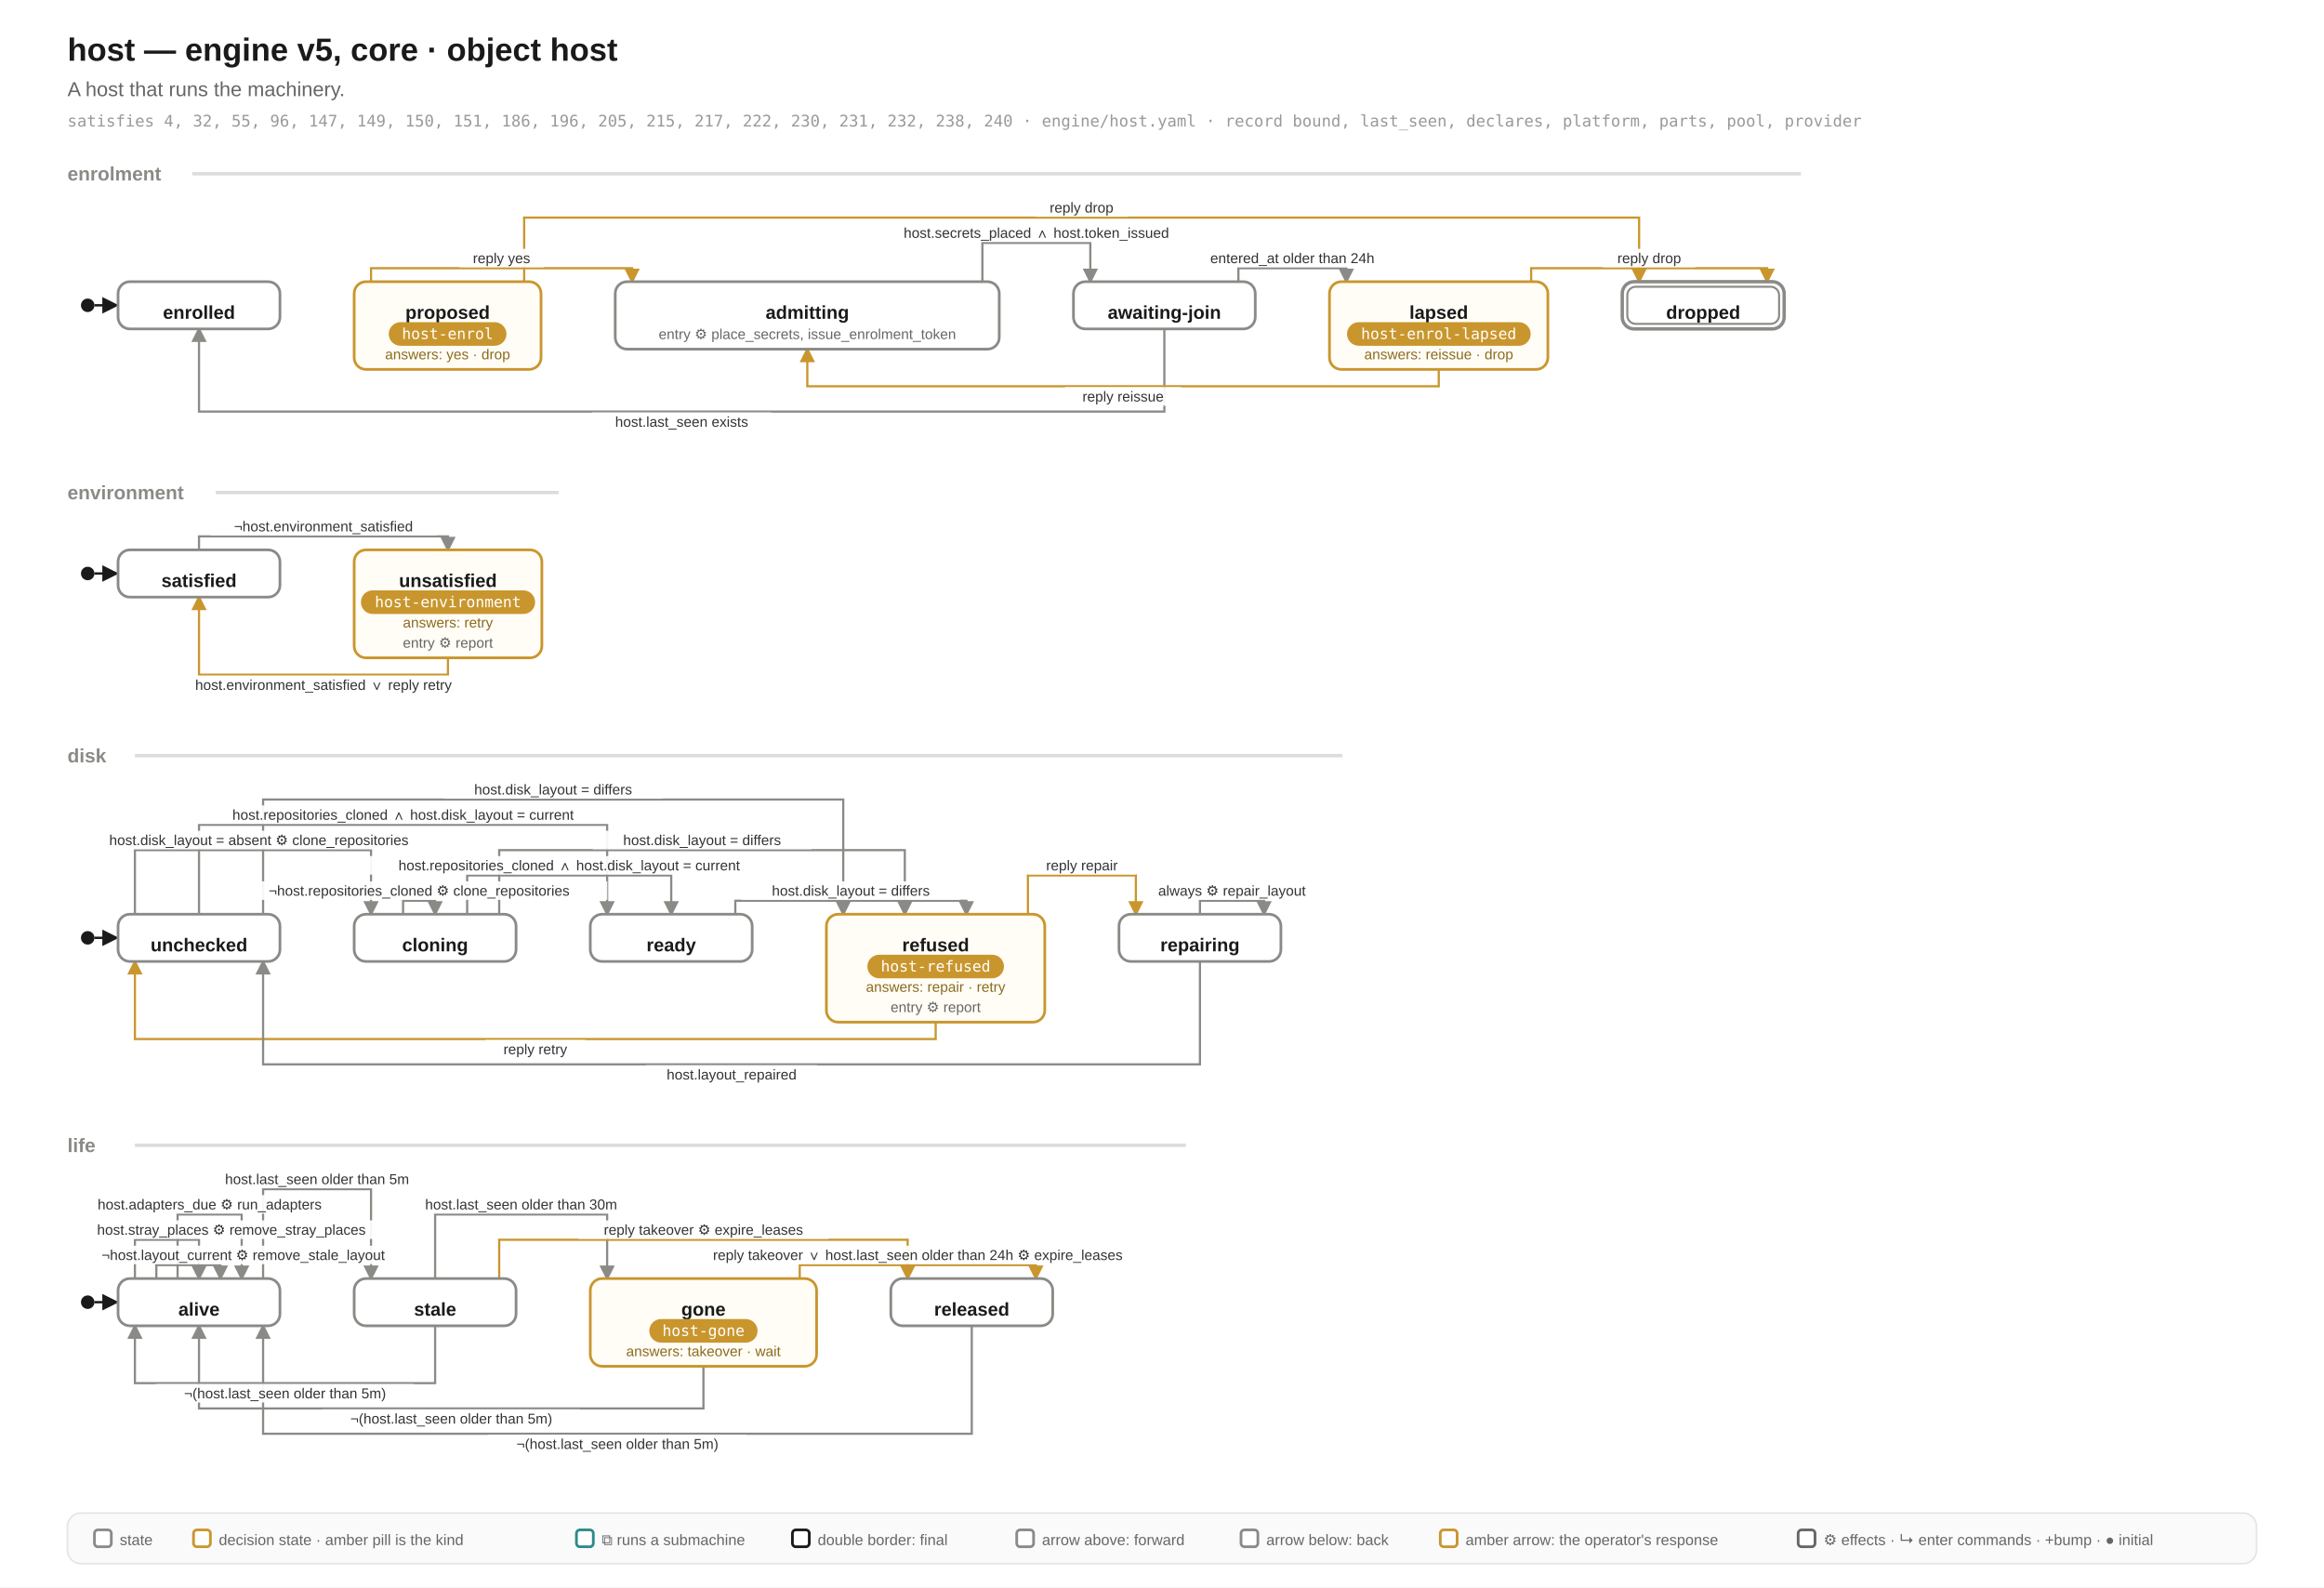
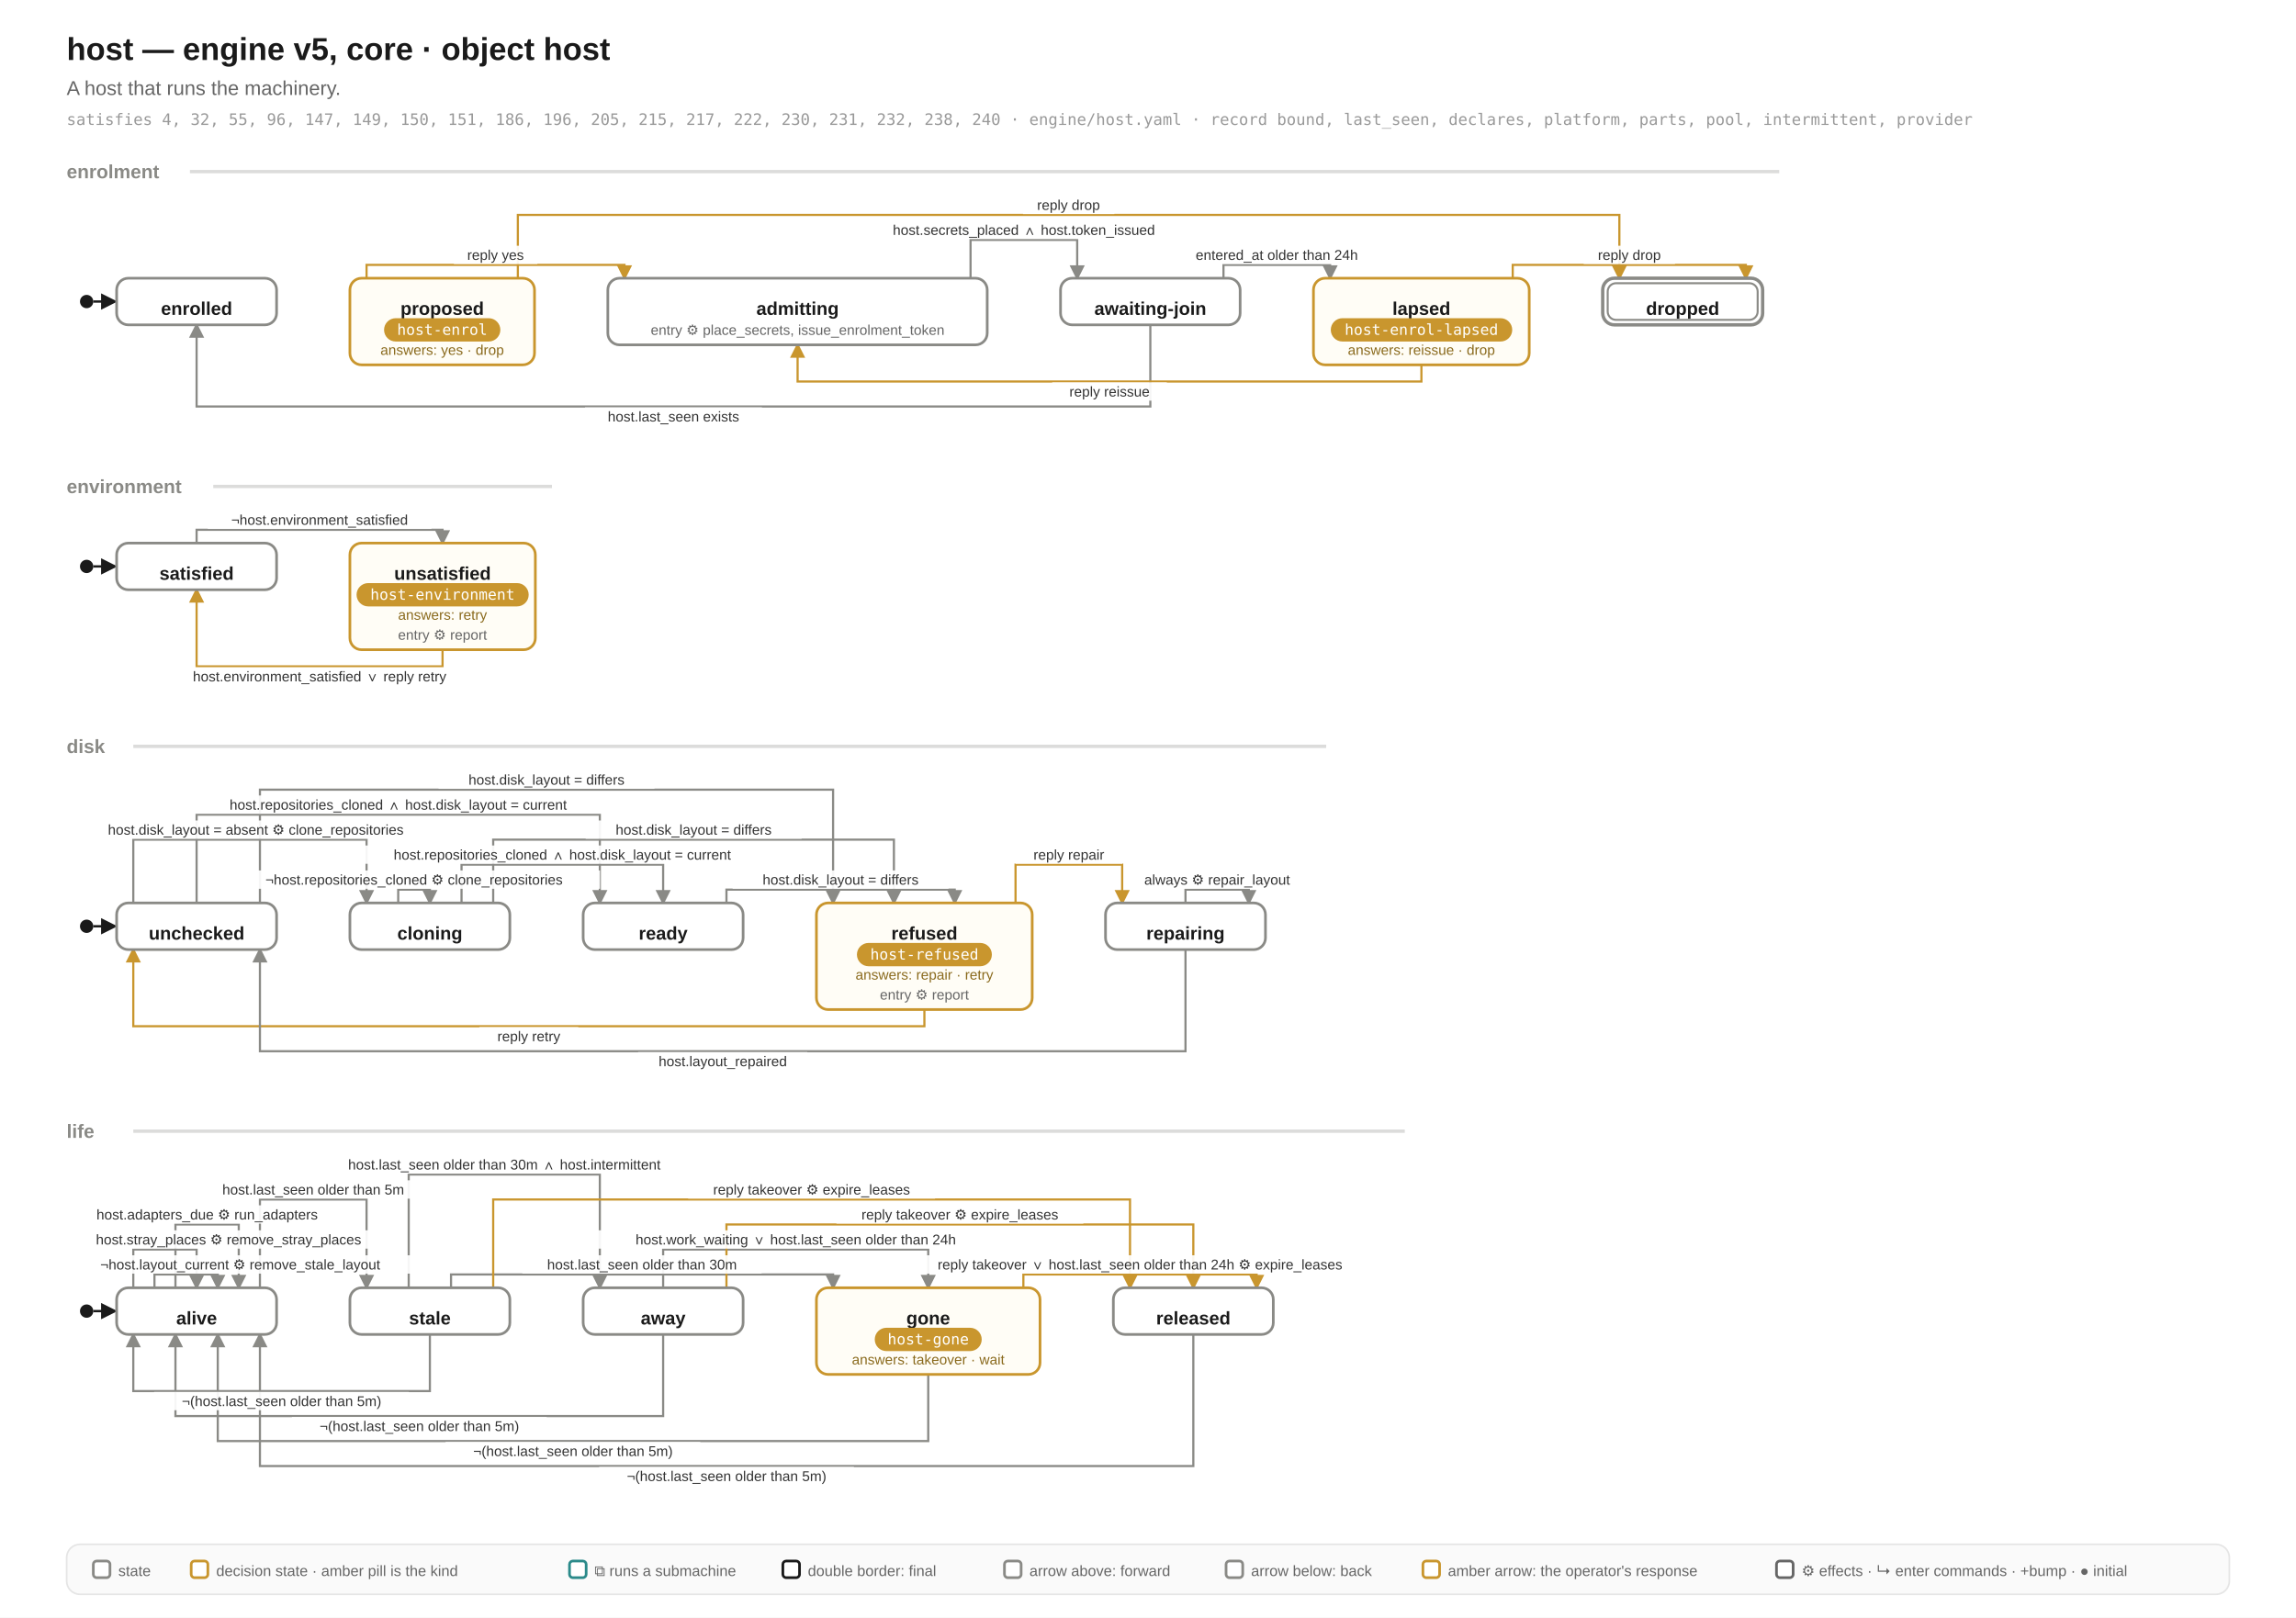
- <svg xmlns="http://www.w3.org/2000/svg" width="1378" height="941" viewBox="0 0 1378 941" font-family="-apple-system, 'Helvetica Neue', Arial, sans-serif">
+ <svg xmlns="http://www.w3.org/2000/svg" width="1378" height="971" viewBox="0 0 1378 971" font-family="-apple-system, 'Helvetica Neue', Arial, sans-serif">
  <defs>
    <marker id="mB" viewBox="0 0 10 10" refX="8.5" refY="5" markerWidth="7" markerHeight="7" orient="auto-start-reverse">
      <path d="M0 0L10 5L0 10z" fill="#4a7fb5" />
    </marker>
    <marker id="mT" viewBox="0 0 10 10" refX="8.5" refY="5" markerWidth="7" markerHeight="7" orient="auto-start-reverse">
      <path d="M0 0L10 5L0 10z" fill="#2b8a8a" />
    </marker>
    <marker id="mG" viewBox="0 0 10 10" refX="8.5" refY="5" markerWidth="7" markerHeight="7" orient="auto-start-reverse">
      <path d="M0 0L10 5L0 10z" fill="#8a8a86" />
    </marker>
    <marker id="mA" viewBox="0 0 10 10" refX="8.5" refY="5" markerWidth="7" markerHeight="7" orient="auto-start-reverse">
      <path d="M0 0L10 5L0 10z" fill="#c9962e" />
    </marker>
    <marker id="mI" viewBox="0 0 10 10" refX="8.5" refY="5" markerWidth="7" markerHeight="7" orient="auto-start-reverse">
      <path d="M0 0L10 5L0 10z" fill="#1a1a1a" />
    </marker>
  </defs>
-   <rect width="1378" height="941" fill="#fff" />
+   <rect width="1378" height="971" fill="#fff" />
  <text x="40" y="36" font-size="19" font-weight="700" fill="#1a1a1a">host — engine v5, core · object host</text>
  <text x="40" y="57" font-size="12" fill="#666">A host that runs the machinery.</text>
-   <text x="40" y="75" font-size="9.5" font-family="monospace" fill="#999">satisfies 4, 32, 55, 96, 147, 149, 150, 151, 186, 196, 205, 215, 217, 222, 230, 231, 232, 238, 240 · engine/host.yaml · record bound, last_seen, declares, platform, parts, pool, provider</text>
+   <text x="40" y="75" font-size="9.5" font-family="monospace" fill="#999">satisfies 4, 32, 55, 96, 147, 149, 150, 151, 186, 196, 205, 215, 217, 222, 230, 231, 232, 238, 240 · engine/host.yaml · record bound, last_seen, declares, platform, parts, pool, intermittent, provider</text>
  <text x="40" y="107" font-size="11.5" font-weight="700" fill="#8a8a86">enrolment</text>
  <line x1="114" y1="103" x2="1067.85" y2="103" stroke="#8a8a86" stroke-width="2" opacity="0.3" />
  <circle cx="52.0" cy="181.0" r="4" fill="#1a1a1a" />
  <line x1="56.0" y1="181.0" x2="69.0" y2="181.0" stroke="#1a1a1a" stroke-width="1.4" marker-end="url(#mI)" />
  <path d="M220.0,167.0 V159.0 H374.8 V167.0" fill="none" stroke="#c9962e" stroke-width="1.3" marker-end="url(#mA)" />
  <path d="M310.8,167.0 V129.0 H971.9 V167.0" fill="none" stroke="#c9962e" stroke-width="1.3" marker-end="url(#mA)" />
  <path d="M582.5,167.0 V144.0 H646.5 V167.0" fill="none" stroke="#8a8a86" stroke-width="1.3" marker-end="url(#mG)" />
  <path d="M690.4,195.0 V244.0 H118.0 V195.0" fill="none" stroke="#8a8a86" stroke-width="1.3" marker-end="url(#mG)" />
  <path d="M734.3,167.0 V159.0 H798.3 V167.0" fill="none" stroke="#8a8a86" stroke-width="1.3" marker-end="url(#mG)" />
  <path d="M853.1,219.0 V229.0 H478.7 V207.0" fill="none" stroke="#c9962e" stroke-width="1.3" marker-end="url(#mA)" />
  <path d="M907.9,167.0 V159.0 H1047.8 V167.0" fill="none" stroke="#c9962e" stroke-width="1.3" marker-end="url(#mA)" />
  <rect x="70.0" y="167.0" width="96.0" height="28.0" rx="7" fill="#fff" stroke="#8a8a86" stroke-width="1.6" />
  <text x="118.0" y="189.0" font-size="11" fill="#1a1a1a" text-anchor="middle" font-weight="700">enrolled</text>
  <rect x="210.0" y="167.0" width="110.8" height="52.0" rx="7" fill="#fffdf6" stroke="#c9962e" stroke-width="1.6" />
  <text x="265.4" y="189.0" font-size="11" fill="#1a1a1a" text-anchor="middle" font-weight="700">proposed</text>
  <rect x="230.5" y="191.0" width="69.8" height="14" rx="7" fill="#c9962e" />
  <text x="265.4" y="201.0" font-size="9" font-family="monospace" fill="#fff" text-anchor="middle">host-enrol</text>
  <text x="265.4" y="213.0" font-size="8.5" fill="#8a6a1d" text-anchor="middle">answers: yes · drop</text>
  <rect x="364.8" y="167.0" width="227.7" height="40.0" rx="7" fill="#fff" stroke="#8a8a86" stroke-width="1.6" />
  <text x="478.7" y="189.0" font-size="11" fill="#1a1a1a" text-anchor="middle" font-weight="700">admitting</text>
  <text x="478.7" y="201.0" font-size="8.5" fill="#666" text-anchor="middle">entry ⚙ place_secrets, issue_enrolment_token</text>
  <rect x="636.5" y="167.0" width="107.8" height="28.0" rx="7" fill="#fff" stroke="#8a8a86" stroke-width="1.6" />
  <text x="690.4" y="189.0" font-size="11" fill="#1a1a1a" text-anchor="middle" font-weight="700">awaiting-join</text>
  <rect x="788.3" y="167.0" width="129.5" height="52.0" rx="7" fill="#fffdf6" stroke="#c9962e" stroke-width="1.6" />
  <text x="853.1" y="189.0" font-size="11" fill="#1a1a1a" text-anchor="middle" font-weight="700">lapsed</text>
  <rect x="798.7" y="191.0" width="108.9" height="14" rx="7" fill="#c9962e" />
  <text x="853.1" y="201.0" font-size="9" font-family="monospace" fill="#fff" text-anchor="middle">host-enrol-lapsed</text>
  <text x="853.1" y="213.0" font-size="8.5" fill="#8a6a1d" text-anchor="middle">answers: reissue · drop</text>
  <rect x="961.9" y="167.0" width="96.0" height="28.0" rx="7" fill="#fff" stroke="#8a8a86" stroke-width="2" />
  <rect x="964.9" y="170.0" width="90.0" height="22.0" rx="5" fill="none" stroke="#8a8a86" stroke-width="1.2" />
  <text x="1009.9" y="189.0" font-size="11" fill="#1a1a1a" text-anchor="middle" font-weight="700">dropped</text>
  <rect x="272.4" y="147.5" width="50.1" height="11" fill="#fff" opacity="0.92" />
  <text x="297.4" y="156.0" font-size="8.5" fill="#333" text-anchor="middle">reply yes</text>
  <rect x="614.0" y="117.5" width="54.8" height="11" fill="#fff" opacity="0.92" />
  <text x="641.3" y="126.0" font-size="8.5" fill="#333" text-anchor="middle">reply drop</text>
  <rect x="519.4" y="132.5" width="190.3" height="11" fill="#fff" opacity="0.92" />
  <text x="614.5" y="141.0" font-size="8.5" fill="#333" text-anchor="middle">host.secrets_placed ∧ host.token_issued</text>
  <rect x="351.1" y="244.5" width="106.2" height="11" fill="#fff" opacity="0.92" />
  <text x="404.2" y="253.0" font-size="8.5" fill="#333" text-anchor="middle">host.last_seen exists</text>
  <rect x="703.9" y="147.5" width="124.9" height="11" fill="#fff" opacity="0.92" />
  <text x="766.3" y="156.0" font-size="8.5" fill="#333" text-anchor="middle">entered_at older than 24h</text>
  <rect x="631.5" y="229.5" width="68.8" height="11" fill="#fff" opacity="0.92" />
  <text x="665.9" y="238.0" font-size="8.5" fill="#333" text-anchor="middle">reply reissue</text>
  <rect x="950.5" y="147.5" width="54.8" height="11" fill="#fff" opacity="0.92" />
  <text x="977.9" y="156.0" font-size="8.5" fill="#333" text-anchor="middle">reply drop</text>
  <text x="40" y="296" font-size="11.5" font-weight="700" fill="#8a8a86">environment</text>
  <line x1="128" y1="292" x2="331.28" y2="292" stroke="#8a8a86" stroke-width="2" opacity="0.3" />
  <circle cx="52.0" cy="340.0" r="4" fill="#1a1a1a" />
  <line x1="56.0" y1="340.0" x2="69.0" y2="340.0" stroke="#1a1a1a" stroke-width="1.4" marker-end="url(#mI)" />
  <path d="M118.0,326.0 V318.0 H265.6 V326.0" fill="none" stroke="#8a8a86" stroke-width="1.3" marker-end="url(#mG)" />
  <path d="M265.6,390.0 V400.0 H118.0 V354.0" fill="none" stroke="#c9962e" stroke-width="1.3" marker-end="url(#mA)" />
  <rect x="70.0" y="326.0" width="96.0" height="28.0" rx="7" fill="#fff" stroke="#8a8a86" stroke-width="1.6" />
  <text x="118.0" y="348.0" font-size="11" fill="#1a1a1a" text-anchor="middle" font-weight="700">satisfied</text>
  <rect x="210.0" y="326.0" width="111.3" height="64.0" rx="7" fill="#fffdf6" stroke="#c9962e" stroke-width="1.6" />
  <text x="265.6" y="348.0" font-size="11" fill="#1a1a1a" text-anchor="middle" font-weight="700">unsatisfied</text>
  <rect x="214.0" y="350.0" width="103.3" height="14" rx="7" fill="#c9962e" />
  <text x="265.6" y="360.0" font-size="9" font-family="monospace" fill="#fff" text-anchor="middle">host-environment</text>
  <text x="265.6" y="372.0" font-size="8.5" fill="#8a6a1d" text-anchor="middle">answers: retry</text>
  <text x="265.6" y="384.0" font-size="8.5" fill="#666" text-anchor="middle">entry ⚙ report</text>
  <rect x="124.7" y="306.5" width="134.2" height="11" fill="#fff" opacity="0.92" />
  <text x="191.8" y="315.0" font-size="8.5" fill="#333" text-anchor="middle">¬host.environment_satisfied</text>
  <rect x="94.3" y="400.5" width="195.0" height="11" fill="#fff" opacity="0.92" />
  <text x="191.8" y="409.0" font-size="8.5" fill="#333" text-anchor="middle">host.environment_satisfied ∨ reply retry</text>
  <text x="40" y="452" font-size="11.5" font-weight="700" fill="#8a8a86">disk</text>
  <line x1="80" y1="448" x2="795.95" y2="448" stroke="#8a8a86" stroke-width="2" opacity="0.3" />
  <circle cx="52.0" cy="556.0" r="4" fill="#1a1a1a" />
  <line x1="56.0" y1="556.0" x2="69.0" y2="556.0" stroke="#1a1a1a" stroke-width="1.4" marker-end="url(#mI)" />
  <path d="M156.0,542.0 V474.0 H500.0 V542.0" fill="none" stroke="#8a8a86" stroke-width="1.3" marker-end="url(#mG)" />
  <path d="M118.0,542.0 V489.0 H360.0 V542.0" fill="none" stroke="#8a8a86" stroke-width="1.3" marker-end="url(#mG)" />
  <path d="M80.0,542.0 V504.0 H220.0 V542.0" fill="none" stroke="#8a8a86" stroke-width="1.3" marker-end="url(#mG)" />
  <path d="M296.0,542.0 V504.0 H536.5 V542.0" fill="none" stroke="#8a8a86" stroke-width="1.3" marker-end="url(#mG)" />
  <path d="M277.0,542.0 V519.0 H398.0 V542.0" fill="none" stroke="#8a8a86" stroke-width="1.3" marker-end="url(#mG)" />
  <path d="M239.0,542.0 V534.0 H258.0 V542.0" fill="none" stroke="#8a8a86" stroke-width="1.3" marker-end="url(#mG)" />
  <path d="M436.0,542.0 V534.0 H573.0 V542.0" fill="none" stroke="#8a8a86" stroke-width="1.3" marker-end="url(#mG)" />
  <path d="M609.5,542.0 V519.0 H673.5 V542.0" fill="none" stroke="#c9962e" stroke-width="1.3" marker-end="url(#mA)" />
  <path d="M554.8,606.0 V616.0 H80.0 V570.0" fill="none" stroke="#c9962e" stroke-width="1.3" marker-end="url(#mA)" />
  <path d="M711.5,570.0 V631.0 H156.0 V570.0" fill="none" stroke="#8a8a86" stroke-width="1.3" marker-end="url(#mG)" />
  <path d="M711.5,542.0 V534.0 H749.5 V542.0" fill="none" stroke="#8a8a86" stroke-width="1.3" marker-end="url(#mG)" />
  <rect x="70.0" y="542.0" width="96.0" height="28.0" rx="7" fill="#fff" stroke="#8a8a86" stroke-width="1.6" />
  <text x="118.0" y="564.0" font-size="11" fill="#1a1a1a" text-anchor="middle" font-weight="700">unchecked</text>
  <rect x="210.0" y="542.0" width="96.0" height="28.0" rx="7" fill="#fff" stroke="#8a8a86" stroke-width="1.6" />
  <text x="258.0" y="564.0" font-size="11" fill="#1a1a1a" text-anchor="middle" font-weight="700">cloning</text>
  <rect x="350.0" y="542.0" width="96.0" height="28.0" rx="7" fill="#fff" stroke="#8a8a86" stroke-width="1.6" />
  <text x="398.0" y="564.0" font-size="11" fill="#1a1a1a" text-anchor="middle" font-weight="700">ready</text>
  <rect x="490.0" y="542.0" width="129.5" height="64.0" rx="7" fill="#fffdf6" stroke="#c9962e" stroke-width="1.6" />
  <text x="554.8" y="564.0" font-size="11" fill="#1a1a1a" text-anchor="middle" font-weight="700">refused</text>
  <rect x="514.3" y="566.0" width="81.0" height="14" rx="7" fill="#c9962e" />
  <text x="554.8" y="576.0" font-size="9" font-family="monospace" fill="#fff" text-anchor="middle">host-refused</text>
  <text x="554.8" y="588.0" font-size="8.5" fill="#8a6a1d" text-anchor="middle">answers: repair · retry</text>
  <text x="554.8" y="600.0" font-size="8.5" fill="#666" text-anchor="middle">entry ⚙ report</text>
  <rect x="663.5" y="542.0" width="96.0" height="28.0" rx="7" fill="#fff" stroke="#8a8a86" stroke-width="1.6" />
  <text x="711.5" y="564.0" font-size="11" fill="#1a1a1a" text-anchor="middle" font-weight="700">repairing</text>
  <rect x="263.2" y="462.5" width="129.6" height="11" fill="#fff" opacity="0.92" />
  <text x="328.0" y="471.0" font-size="8.5" fill="#333" text-anchor="middle">host.disk_layout = differs</text>
  <rect x="111.1" y="477.5" width="255.8" height="11" fill="#fff" opacity="0.92" />
  <text x="239.0" y="486.0" font-size="8.5" fill="#333" text-anchor="middle">host.repositories_cloned ∧ host.disk_layout = current</text>
  <rect x="42.0" y="492.5" width="223.1" height="11" fill="#fff" opacity="0.92" />
  <text x="153.5" y="501.0" font-size="8.5" fill="#333" text-anchor="middle">host.disk_layout = absent ⚙ clone_repositories</text>
  <rect x="351.5" y="492.5" width="129.6" height="11" fill="#fff" opacity="0.92" />
  <text x="416.3" y="501.0" font-size="8.5" fill="#333" text-anchor="middle">host.disk_layout = differs</text>
  <rect x="209.6" y="507.5" width="255.8" height="11" fill="#fff" opacity="0.92" />
  <text x="337.5" y="516.0" font-size="8.5" fill="#333" text-anchor="middle">host.repositories_cloned ∧ host.disk_layout = current</text>
  <rect x="137.0" y="522.5" width="223.1" height="11" fill="#fff" opacity="0.92" />
  <text x="248.5" y="531.0" font-size="8.5" fill="#333" text-anchor="middle">¬host.repositories_cloned ⚙ clone_repositories</text>
  <rect x="439.7" y="522.5" width="129.6" height="11" fill="#fff" opacity="0.92" />
  <text x="504.5" y="531.0" font-size="8.5" fill="#333" text-anchor="middle">host.disk_layout = differs</text>
  <rect x="609.5" y="507.5" width="64.1" height="11" fill="#fff" opacity="0.92" />
  <text x="641.5" y="516.0" font-size="8.5" fill="#333" text-anchor="middle">reply repair</text>
  <rect x="287.7" y="616.5" width="59.4" height="11" fill="#fff" opacity="0.92" />
  <text x="317.4" y="625.0" font-size="8.5" fill="#333" text-anchor="middle">reply retry</text>
  <rect x="383.0" y="631.5" width="101.5" height="11" fill="#fff" opacity="0.92" />
  <text x="433.8" y="640.0" font-size="8.5" fill="#333" text-anchor="middle">host.layout_repaired</text>
  <rect x="675.1" y="522.5" width="110.9" height="11" fill="#fff" opacity="0.92" />
  <text x="730.5" y="531.0" font-size="8.5" fill="#333" text-anchor="middle">always ⚙ repair_layout</text>
  <text x="40" y="683" font-size="11.5" font-weight="700" fill="#8a8a86">life</text>
-   <line x1="80" y1="679" x2="703.125" y2="679" stroke="#8a8a86" stroke-width="2" opacity="0.3" />
-   <circle cx="52.0" cy="772.0" r="4" fill="#1a1a1a" />
-   <line x1="56.0" y1="772.0" x2="69.0" y2="772.0" stroke="#1a1a1a" stroke-width="1.4" marker-end="url(#mI)" />
-   <path d="M80.0,758.0 V735.0 H118.0 V758.0" fill="none" stroke="#8a8a86" stroke-width="1.3" marker-end="url(#mG)" />
-   <path d="M92.7,758.0 V750.0 H130.7 V758.0" fill="none" stroke="#8a8a86" stroke-width="1.3" marker-end="url(#mG)" />
-   <path d="M105.3,758.0 V720.0 H143.3 V758.0" fill="none" stroke="#8a8a86" stroke-width="1.3" marker-end="url(#mG)" />
-   <path d="M156.0,758.0 V705.0 H220.0 V758.0" fill="none" stroke="#8a8a86" stroke-width="1.3" marker-end="url(#mG)" />
-   <path d="M258.0,786.0 V820.0 H80.0 V786.0" fill="none" stroke="#8a8a86" stroke-width="1.3" marker-end="url(#mG)" />
-   <path d="M258.0,758.0 V720.0 H360.0 V758.0" fill="none" stroke="#8a8a86" stroke-width="1.3" marker-end="url(#mG)" />
-   <path d="M296.0,758.0 V735.0 H538.2 V758.0" fill="none" stroke="#c9962e" stroke-width="1.3" marker-end="url(#mA)" />
-   <path d="M417.1,810.0 V835.0 H118.0 V786.0" fill="none" stroke="#8a8a86" stroke-width="1.3" marker-end="url(#mG)" />
-   <path d="M474.2,758.0 V750.0 H614.2 V758.0" fill="none" stroke="#c9962e" stroke-width="1.3" marker-end="url(#mA)" />
-   <path d="M576.2,786.0 V850.0 H156.0 V786.0" fill="none" stroke="#8a8a86" stroke-width="1.3" marker-end="url(#mG)" />
-   <rect x="70.0" y="758.0" width="96.0" height="28.0" rx="7" fill="#fff" stroke="#8a8a86" stroke-width="1.6" />
-   <text x="118.0" y="780.0" font-size="11" fill="#1a1a1a" text-anchor="middle" font-weight="700">alive</text>
-   <rect x="210.0" y="758.0" width="96.0" height="28.0" rx="7" fill="#fff" stroke="#8a8a86" stroke-width="1.6" />
-   <text x="258.0" y="780.0" font-size="11" fill="#1a1a1a" text-anchor="middle" font-weight="700">stale</text>
-   <rect x="350.0" y="758.0" width="134.2" height="52.0" rx="7" fill="#fffdf6" stroke="#c9962e" stroke-width="1.6" />
-   <text x="417.1" y="780.0" font-size="11" fill="#1a1a1a" text-anchor="middle" font-weight="700">gone</text>
-   <rect x="385.0" y="782.0" width="64.2" height="14" rx="7" fill="#c9962e" />
-   <text x="417.1" y="792.0" font-size="9" font-family="monospace" fill="#fff" text-anchor="middle">host-gone</text>
-   <text x="417.1" y="804.0" font-size="8.5" fill="#8a6a1d" text-anchor="middle">answers: takeover · wait</text>
-   <rect x="528.2" y="758.0" width="96.0" height="28.0" rx="7" fill="#fff" stroke="#8a8a86" stroke-width="1.6" />
-   <text x="576.2" y="780.0" font-size="11" fill="#1a1a1a" text-anchor="middle" font-weight="700">released</text>
-   <rect x="42.0" y="723.5" width="190.3" height="11" fill="#fff" opacity="0.92" />
-   <text x="137.2" y="732.0" font-size="8.5" fill="#333" text-anchor="middle">host.stray_places ⚙ remove_stray_places</text>
-   <rect x="42.0" y="738.5" width="204.4" height="11" fill="#fff" opacity="0.92" />
-   <text x="144.2" y="747.0" font-size="8.5" fill="#333" text-anchor="middle">¬host.layout_current ⚙ remove_stale_layout</text>
-   <rect x="45.5" y="708.5" width="157.6" height="11" fill="#fff" opacity="0.92" />
-   <text x="124.3" y="717.0" font-size="8.5" fill="#333" text-anchor="middle">host.adapters_due ⚙ run_adapters</text>
-   <rect x="118.5" y="693.5" width="138.9" height="11" fill="#fff" opacity="0.92" />
-   <text x="188.0" y="702.0" font-size="8.5" fill="#333" text-anchor="middle">host.last_seen older than 5m</text>
-   <rect x="92.5" y="820.5" width="152.9" height="11" fill="#fff" opacity="0.92" />
-   <text x="169.0" y="829.0" font-size="8.5" fill="#333" text-anchor="middle">¬(host.last_seen older than 5m)</text>
-   <rect x="237.2" y="708.5" width="143.6" height="11" fill="#fff" opacity="0.92" />
-   <text x="309.0" y="717.0" font-size="8.5" fill="#333" text-anchor="middle">host.last_seen older than 30m</text>
-   <rect x="343.0" y="723.5" width="148.2" height="11" fill="#fff" opacity="0.92" />
-   <text x="417.1" y="732.0" font-size="8.5" fill="#333" text-anchor="middle">reply takeover ⚙ expire_leases</text>
-   <rect x="191.1" y="835.5" width="152.9" height="11" fill="#fff" opacity="0.92" />
-   <text x="267.6" y="844.0" font-size="8.5" fill="#333" text-anchor="middle">¬(host.last_seen older than 5m)</text>
-   <rect x="395.3" y="738.5" width="297.9" height="11" fill="#fff" opacity="0.92" />
-   <text x="544.2" y="747.0" font-size="8.5" fill="#333" text-anchor="middle">reply takeover ∨ host.last_seen older than 24h ⚙ expire_leases</text>
-   <rect x="289.6" y="850.5" width="152.9" height="11" fill="#fff" opacity="0.92" />
-   <text x="366.1" y="859.0" font-size="8.5" fill="#333" text-anchor="middle">¬(host.last_seen older than 5m)</text>
-   <rect x="40" y="897" width="1298" height="30" rx="8" fill="#fafafa" stroke="#e5e5e5" />
-   <rect x="56" y="907" width="10" height="10" rx="2" fill="#fff" stroke="#8a8a86" stroke-width="1.6" />
-   <text x="71" y="916" font-size="9" fill="#666">state</text>
-   <rect x="114.75" y="907" width="10" height="10" rx="2" fill="#fff" stroke="#c9962e" stroke-width="1.6" />
-   <text x="129.75" y="916" font-size="9" fill="#666">decision state · amber pill is the kind</text>
-   <rect x="341.8" y="907" width="10" height="10" rx="2" fill="#fff" stroke="#2b8a8a" stroke-width="1.6" />
-   <text x="356.8" y="916" font-size="9" fill="#666">⧉ runs a submachine</text>
-   <rect x="469.85" y="907" width="10" height="10" rx="2" fill="#fff" stroke="#1a1a1a" stroke-width="1.6" />
-   <text x="484.85" y="916" font-size="9" fill="#666">double border: final</text>
-   <rect x="602.85" y="907" width="10" height="10" rx="2" fill="#fff" stroke="#8a8a86" stroke-width="1.6" />
-   <text x="617.85" y="916" font-size="9" fill="#666">arrow above: forward</text>
-   <rect x="735.85" y="907" width="10" height="10" rx="2" fill="#fff" stroke="#8a8a86" stroke-width="1.6" />
-   <text x="750.85" y="916" font-size="9" fill="#666">arrow below: back</text>
-   <rect x="854.0" y="907" width="10" height="10" rx="2" fill="#fff" stroke="#c9962e" stroke-width="1.6" />
-   <text x="869.0" y="916" font-size="9" fill="#666">amber arrow: the operator's response</text>
-   <rect x="1066.2" y="907" width="10" height="10" rx="2" fill="#fff" stroke="#666" stroke-width="1.6" />
-   <text x="1081.2" y="916" font-size="9" fill="#666">⚙ effects · ↳ enter commands · +bump · ● initial</text>
+   <line x1="80" y1="679" x2="843.125" y2="679" stroke="#8a8a86" stroke-width="2" opacity="0.3" />
+   <circle cx="52.0" cy="787.0" r="4" fill="#1a1a1a" />
+   <line x1="56.0" y1="787.0" x2="69.0" y2="787.0" stroke="#1a1a1a" stroke-width="1.4" marker-end="url(#mI)" />
+   <path d="M80.0,773.0 V750.0 H118.0 V773.0" fill="none" stroke="#8a8a86" stroke-width="1.3" marker-end="url(#mG)" />
+   <path d="M92.7,773.0 V765.0 H130.7 V773.0" fill="none" stroke="#8a8a86" stroke-width="1.3" marker-end="url(#mG)" />
+   <path d="M105.3,773.0 V735.0 H143.3 V773.0" fill="none" stroke="#8a8a86" stroke-width="1.3" marker-end="url(#mG)" />
+   <path d="M156.0,773.0 V720.0 H220.0 V773.0" fill="none" stroke="#8a8a86" stroke-width="1.3" marker-end="url(#mG)" />
+   <path d="M258.0,801.0 V835.0 H80.0 V801.0" fill="none" stroke="#8a8a86" stroke-width="1.3" marker-end="url(#mG)" />
+   <path d="M245.3,773.0 V705.0 H360.0 V773.0" fill="none" stroke="#8a8a86" stroke-width="1.3" marker-end="url(#mG)" />
+   <path d="M270.7,773.0 V765.0 H500.0 V773.0" fill="none" stroke="#8a8a86" stroke-width="1.3" marker-end="url(#mG)" />
+   <path d="M296.0,773.0 V720.0 H678.2 V773.0" fill="none" stroke="#c9962e" stroke-width="1.3" marker-end="url(#mA)" />
+   <path d="M398.0,801.0 V850.0 H105.3 V801.0" fill="none" stroke="#8a8a86" stroke-width="1.3" marker-end="url(#mG)" />
+   <path d="M398.0,773.0 V750.0 H557.1 V773.0" fill="none" stroke="#8a8a86" stroke-width="1.3" marker-end="url(#mG)" />
+   <path d="M436.0,773.0 V735.0 H716.2 V773.0" fill="none" stroke="#c9962e" stroke-width="1.3" marker-end="url(#mA)" />
+   <path d="M557.1,825.0 V865.0 H130.7 V801.0" fill="none" stroke="#8a8a86" stroke-width="1.3" marker-end="url(#mG)" />
+   <path d="M614.2,773.0 V765.0 H754.2 V773.0" fill="none" stroke="#c9962e" stroke-width="1.3" marker-end="url(#mA)" />
+   <path d="M716.2,801.0 V880.0 H156.0 V801.0" fill="none" stroke="#8a8a86" stroke-width="1.3" marker-end="url(#mG)" />
+   <rect x="70.0" y="773.0" width="96.0" height="28.0" rx="7" fill="#fff" stroke="#8a8a86" stroke-width="1.6" />
+   <text x="118.0" y="795.0" font-size="11" fill="#1a1a1a" text-anchor="middle" font-weight="700">alive</text>
+   <rect x="210.0" y="773.0" width="96.0" height="28.0" rx="7" fill="#fff" stroke="#8a8a86" stroke-width="1.6" />
+   <text x="258.0" y="795.0" font-size="11" fill="#1a1a1a" text-anchor="middle" font-weight="700">stale</text>
+   <rect x="350.0" y="773.0" width="96.0" height="28.0" rx="7" fill="#fff" stroke="#8a8a86" stroke-width="1.6" />
+   <text x="398.0" y="795.0" font-size="11" fill="#1a1a1a" text-anchor="middle" font-weight="700">away</text>
+   <rect x="490.0" y="773.0" width="134.2" height="52.0" rx="7" fill="#fffdf6" stroke="#c9962e" stroke-width="1.6" />
+   <text x="557.1" y="795.0" font-size="11" fill="#1a1a1a" text-anchor="middle" font-weight="700">gone</text>
+   <rect x="525.0" y="797.0" width="64.2" height="14" rx="7" fill="#c9962e" />
+   <text x="557.1" y="807.0" font-size="9" font-family="monospace" fill="#fff" text-anchor="middle">host-gone</text>
+   <text x="557.1" y="819.0" font-size="8.5" fill="#8a6a1d" text-anchor="middle">answers: takeover · wait</text>
+   <rect x="668.2" y="773.0" width="96.0" height="28.0" rx="7" fill="#fff" stroke="#8a8a86" stroke-width="1.6" />
+   <text x="716.2" y="795.0" font-size="11" fill="#1a1a1a" text-anchor="middle" font-weight="700">released</text>
+   <rect x="42.0" y="738.5" width="190.3" height="11" fill="#fff" opacity="0.92" />
+   <text x="137.2" y="747.0" font-size="8.5" fill="#333" text-anchor="middle">host.stray_places ⚙ remove_stray_places</text>
+   <rect x="42.0" y="753.5" width="204.4" height="11" fill="#fff" opacity="0.92" />
+   <text x="144.2" y="762.0" font-size="8.5" fill="#333" text-anchor="middle">¬host.layout_current ⚙ remove_stale_layout</text>
+   <rect x="45.5" y="723.5" width="157.6" height="11" fill="#fff" opacity="0.92" />
+   <text x="124.3" y="732.0" font-size="8.5" fill="#333" text-anchor="middle">host.adapters_due ⚙ run_adapters</text>
+   <rect x="118.5" y="708.5" width="138.9" height="11" fill="#fff" opacity="0.92" />
+   <text x="188.0" y="717.0" font-size="8.5" fill="#333" text-anchor="middle">host.last_seen older than 5m</text>
+   <rect x="92.5" y="835.5" width="152.9" height="11" fill="#fff" opacity="0.92" />
+   <text x="169.0" y="844.0" font-size="8.5" fill="#333" text-anchor="middle">¬(host.last_seen older than 5m)</text>
+   <rect x="184.1" y="693.5" width="237.1" height="11" fill="#fff" opacity="0.92" />
+   <text x="302.7" y="702.0" font-size="8.5" fill="#333" text-anchor="middle">host.last_seen older than 30m ∧ host.intermittent</text>
+   <rect x="313.5" y="753.5" width="143.6" height="11" fill="#fff" opacity="0.92" />
+   <text x="385.3" y="762.0" font-size="8.5" fill="#333" text-anchor="middle">host.last_seen older than 30m</text>
+   <rect x="413.0" y="708.5" width="148.2" height="11" fill="#fff" opacity="0.92" />
+   <text x="487.1" y="717.0" font-size="8.5" fill="#333" text-anchor="middle">reply takeover ⚙ expire_leases</text>
+   <rect x="175.2" y="850.5" width="152.9" height="11" fill="#fff" opacity="0.92" />
+   <text x="251.7" y="859.0" font-size="8.5" fill="#333" text-anchor="middle">¬(host.last_seen older than 5m)</text>
+   <rect x="359.0" y="738.5" width="237.1" height="11" fill="#fff" opacity="0.92" />
+   <text x="477.6" y="747.0" font-size="8.5" fill="#333" text-anchor="middle">host.work_waiting ∨ host.last_seen older than 24h</text>
+   <rect x="502.0" y="723.5" width="148.2" height="11" fill="#fff" opacity="0.92" />
+   <text x="576.1" y="732.0" font-size="8.5" fill="#333" text-anchor="middle">reply takeover ⚙ expire_leases</text>
+   <rect x="267.4" y="865.5" width="152.9" height="11" fill="#fff" opacity="0.92" />
+   <text x="343.9" y="874.0" font-size="8.5" fill="#333" text-anchor="middle">¬(host.last_seen older than 5m)</text>
+   <rect x="535.3" y="753.5" width="297.9" height="11" fill="#fff" opacity="0.92" />
+   <text x="684.2" y="762.0" font-size="8.5" fill="#333" text-anchor="middle">reply takeover ∨ host.last_seen older than 24h ⚙ expire_leases</text>
+   <rect x="359.6" y="880.5" width="152.9" height="11" fill="#fff" opacity="0.92" />
+   <text x="436.1" y="889.0" font-size="8.5" fill="#333" text-anchor="middle">¬(host.last_seen older than 5m)</text>
+   <rect x="40" y="927" width="1298" height="30" rx="8" fill="#fafafa" stroke="#e5e5e5" />
+   <rect x="56" y="937" width="10" height="10" rx="2" fill="#fff" stroke="#8a8a86" stroke-width="1.6" />
+   <text x="71" y="946" font-size="9" fill="#666">state</text>
+   <rect x="114.75" y="937" width="10" height="10" rx="2" fill="#fff" stroke="#c9962e" stroke-width="1.6" />
+   <text x="129.75" y="946" font-size="9" fill="#666">decision state · amber pill is the kind</text>
+   <rect x="341.8" y="937" width="10" height="10" rx="2" fill="#fff" stroke="#2b8a8a" stroke-width="1.6" />
+   <text x="356.8" y="946" font-size="9" fill="#666">⧉ runs a submachine</text>
+   <rect x="469.85" y="937" width="10" height="10" rx="2" fill="#fff" stroke="#1a1a1a" stroke-width="1.6" />
+   <text x="484.85" y="946" font-size="9" fill="#666">double border: final</text>
+   <rect x="602.85" y="937" width="10" height="10" rx="2" fill="#fff" stroke="#8a8a86" stroke-width="1.6" />
+   <text x="617.85" y="946" font-size="9" fill="#666">arrow above: forward</text>
+   <rect x="735.85" y="937" width="10" height="10" rx="2" fill="#fff" stroke="#8a8a86" stroke-width="1.6" />
+   <text x="750.85" y="946" font-size="9" fill="#666">arrow below: back</text>
+   <rect x="854.0" y="937" width="10" height="10" rx="2" fill="#fff" stroke="#c9962e" stroke-width="1.6" />
+   <text x="869.0" y="946" font-size="9" fill="#666">amber arrow: the operator's response</text>
+   <rect x="1066.2" y="937" width="10" height="10" rx="2" fill="#fff" stroke="#666" stroke-width="1.6" />
+   <text x="1081.2" y="946" font-size="9" fill="#666">⚙ effects · ↳ enter commands · +bump · ● initial</text>
</svg>
